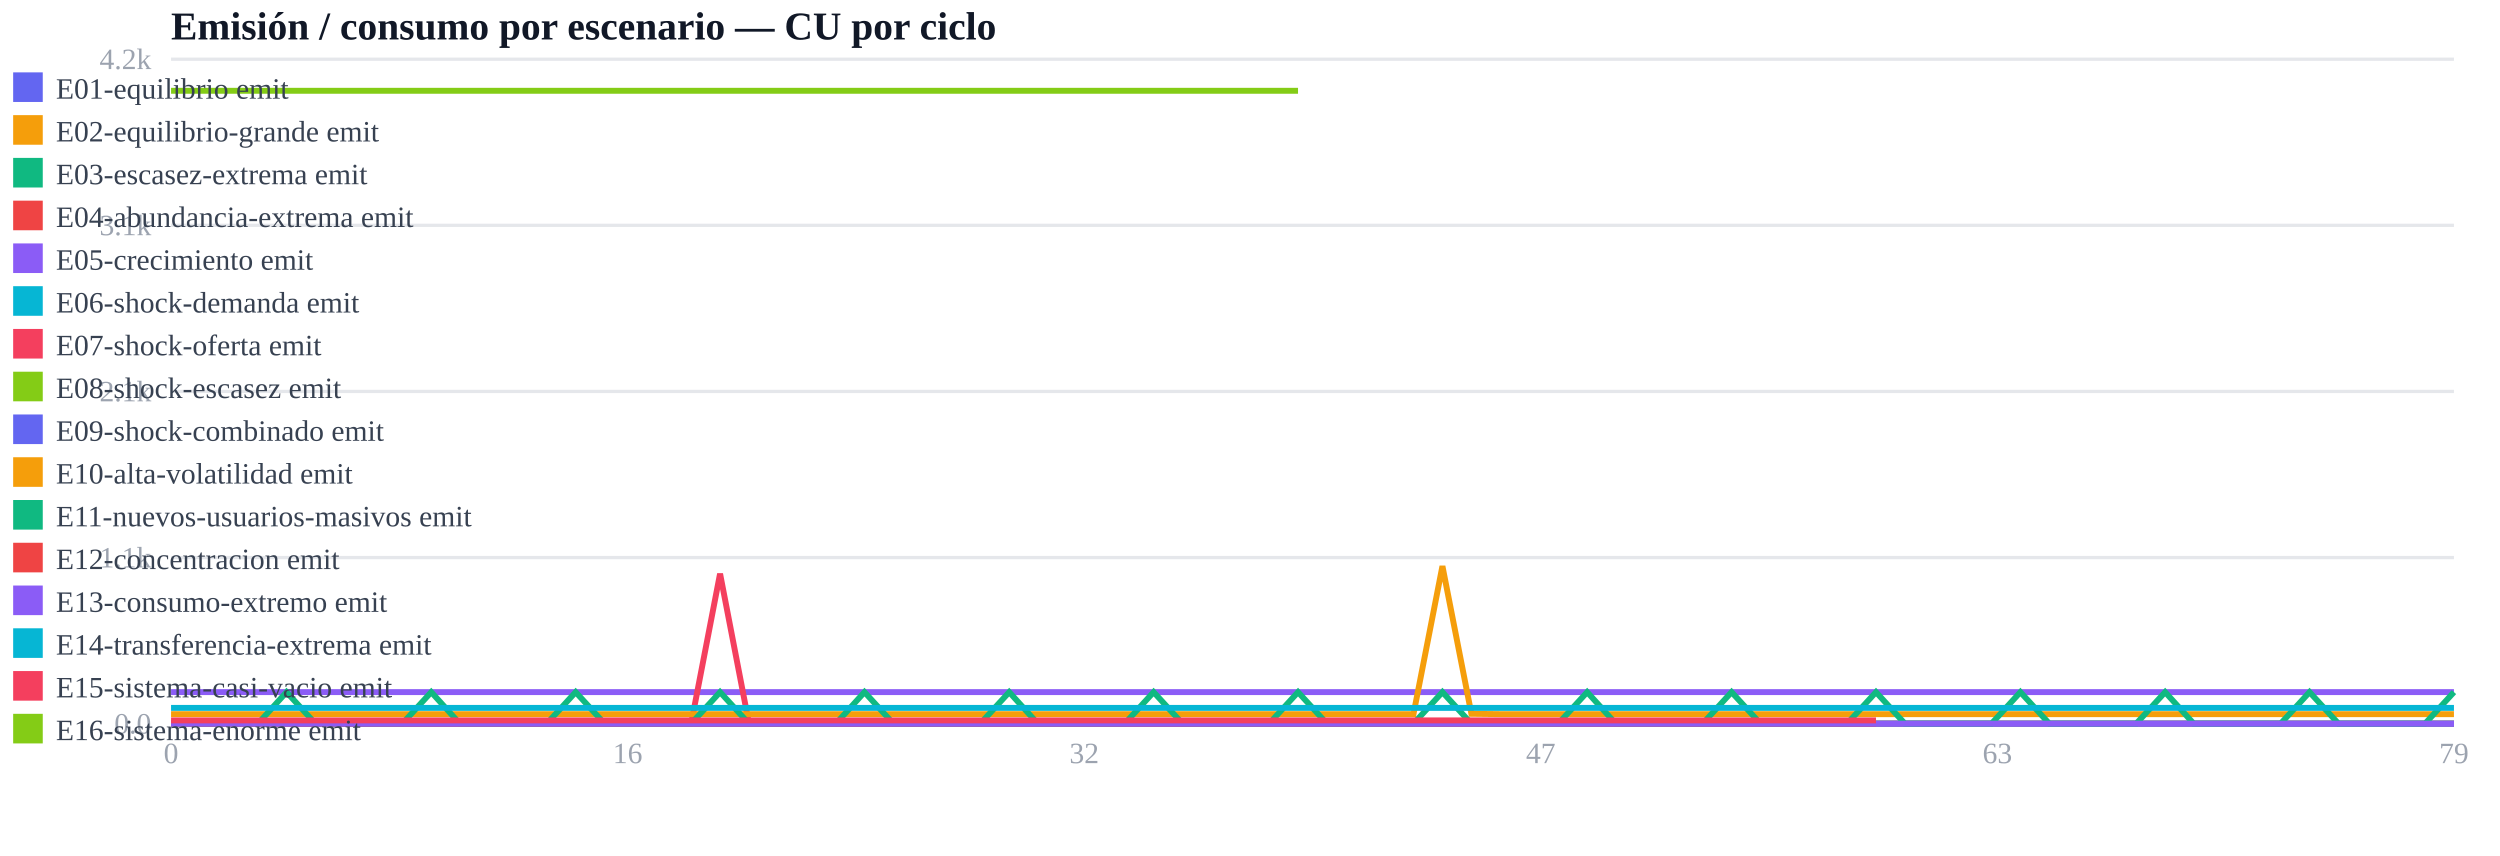
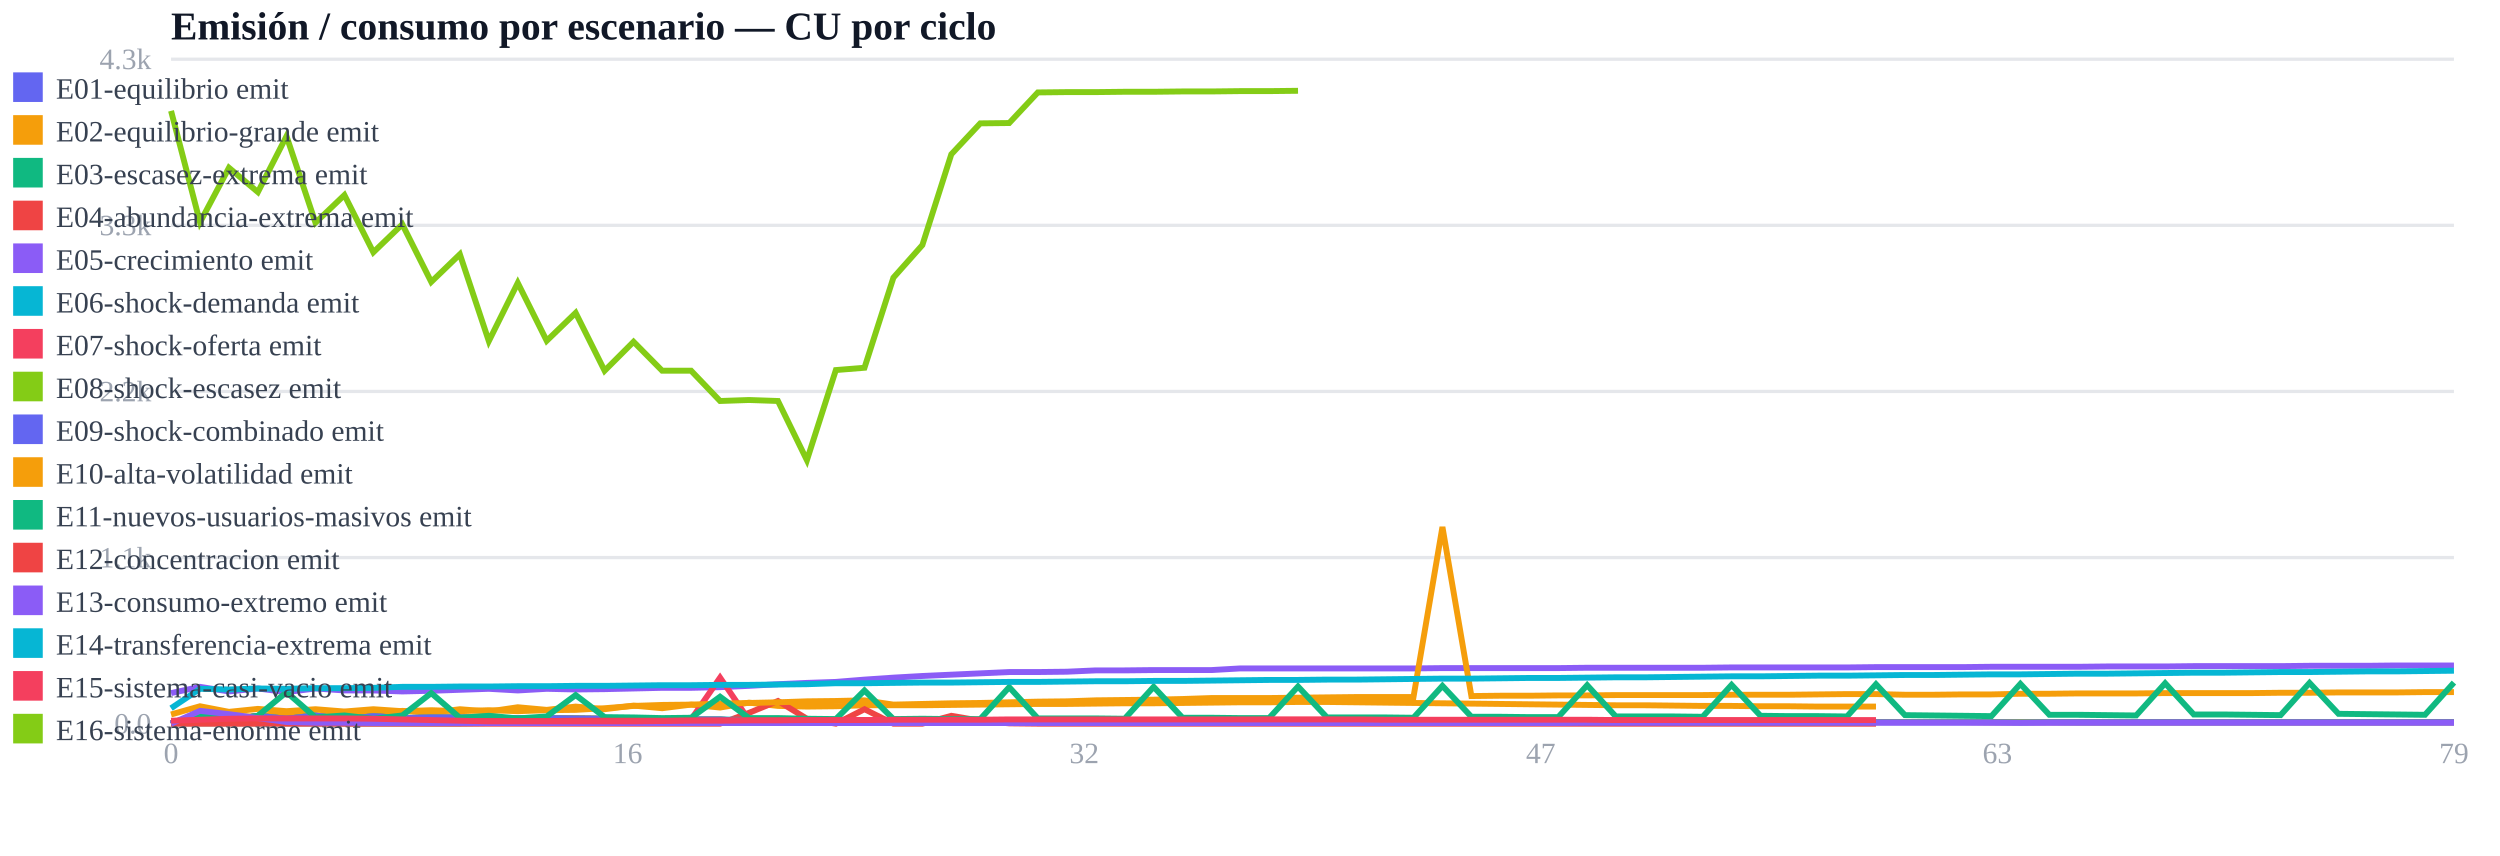
<svg xmlns="http://www.w3.org/2000/svg" width="760" height="260" viewBox="0 0 760 260">
  <text x="52" y="12" font-size="12" font-weight="bold" fill="#111827">Emisión / consumo por escenario — CU por ciclo</text>
  <line x1="52" y1="18.0" x2="746" y2="18.0" stroke="#e5e7eb" stroke-width="1" />
-   <text x="46" y="21.0" font-size="9" fill="#9ca3af" text-anchor="end">4.2k</text>
+   <text x="46" y="21.0" font-size="9" fill="#9ca3af" text-anchor="end">4.3k</text>
  <line x1="52" y1="68.5" x2="746" y2="68.5" stroke="#e5e7eb" stroke-width="1" />
-   <text x="46" y="71.5" font-size="9" fill="#9ca3af" text-anchor="end">3.1k</text>
+   <text x="46" y="71.5" font-size="9" fill="#9ca3af" text-anchor="end">3.3k</text>
  <line x1="52" y1="119.0" x2="746" y2="119.0" stroke="#e5e7eb" stroke-width="1" />
-   <text x="46" y="122.0" font-size="9" fill="#9ca3af" text-anchor="end">2.1k</text>
+   <text x="46" y="122.0" font-size="9" fill="#9ca3af" text-anchor="end">2.2k</text>
  <line x1="52" y1="169.5" x2="746" y2="169.5" stroke="#e5e7eb" stroke-width="1" />
  <text x="46" y="172.5" font-size="9" fill="#9ca3af" text-anchor="end">1.1k</text>
  <line x1="52" y1="220.0" x2="746" y2="220.0" stroke="#e5e7eb" stroke-width="1" />
  <text x="46" y="223.0" font-size="9" fill="#9ca3af" text-anchor="end">0.0</text>
  <text x="52.0" y="232" font-size="9" fill="#9ca3af" text-anchor="middle">0</text>
  <text x="190.8" y="232" font-size="9" fill="#9ca3af" text-anchor="middle">16</text>
  <text x="329.6" y="232" font-size="9" fill="#9ca3af" text-anchor="middle">32</text>
  <text x="468.4" y="232" font-size="9" fill="#9ca3af" text-anchor="middle">47</text>
  <text x="607.2" y="232" font-size="9" fill="#9ca3af" text-anchor="middle">63</text>
  <text x="746.0" y="232" font-size="9" fill="#9ca3af" text-anchor="middle">79</text>
-   <polyline points="52.0,220.0 60.8,220.0 69.6,220.0 78.4,220.0 87.1,220.0 95.9,220.0 104.7,220.0 113.5,220.0 122.3,220.0 131.1,220.0 139.8,220.0 148.6,220.0 157.4,220.0 166.2,220.0 175.0,220.0 183.8,220.0 192.6,220.0 201.3,220.0 210.1,220.0 218.9,220.0 227.7,220.0 236.5,220.0 245.3,220.0 254.1,220.0 262.8,220.0 271.6,220.0 280.4,220.0 289.2,220.0 298.0,220.0 306.8,220.0 315.5,220.0 324.3,220.0 333.1,220.0 341.9,220.0 350.7,220.0 359.5,220.0 368.3,220.0 377.0,220.0 385.8,220.0 394.6,220.0 403.4,220.0 412.2,220.0 421.0,220.0 429.7,220.0 438.5,220.0 447.3,220.0 456.1,220.0 464.9,220.0 473.7,220.0 482.5,220.0 491.2,220.0 500.0,220.0 508.8,220.0 517.6,220.0 526.4,220.0 535.2,220.0 543.9,220.0 552.7,220.0 561.5,220.0 570.3,220.0" fill="none" stroke="#6366f1" stroke-width="1.8" />
-   <polyline points="52.0,220.0 60.8,220.0 69.6,220.0 78.4,220.0 87.1,220.0 95.9,220.0 104.7,220.0 113.5,220.0 122.3,220.0 131.1,220.0 139.8,220.0 148.6,220.0 157.4,220.0 166.2,220.0 175.0,220.0 183.8,220.0 192.6,220.0 201.3,220.0 210.1,220.0 218.9,220.0 227.7,220.0 236.5,220.0 245.3,220.0 254.1,220.0 262.8,220.0 271.6,220.0 280.4,220.0 289.2,220.0 298.0,220.0 306.8,220.0 315.5,220.0 324.3,220.0 333.1,220.0 341.9,220.0 350.7,220.0 359.5,220.0 368.3,220.0 377.0,220.0 385.8,220.0 394.6,220.0 403.4,220.0 412.2,220.0 421.0,220.0 429.7,220.0 438.5,220.0 447.3,220.0 456.1,220.0 464.9,220.0 473.7,220.0 482.5,220.0 491.2,220.0 500.0,220.0 508.8,220.0 517.6,220.0 526.4,220.0 535.2,220.0 543.9,220.0 552.7,220.0 561.5,220.0 570.3,220.0" fill="none" stroke="#f59e0b" stroke-width="1.8" />
-   <polyline points="52.0,220.0 60.8,220.0 69.6,220.0 78.4,220.0 87.1,220.0 95.9,220.0 104.7,220.0 113.5,220.0 122.3,220.0 131.1,220.0 139.8,220.0 148.6,220.0 157.4,220.0 166.2,220.0 175.0,220.0 183.8,220.0 192.6,220.0 201.3,220.0 210.1,220.0 218.9,220.0 227.7,220.0 236.5,220.0 245.3,220.0 254.1,220.0 262.8,220.0 271.6,220.0 280.4,220.0 289.2,220.0 298.0,220.0 306.8,220.0 315.5,220.0 324.3,220.0 333.1,220.0 341.9,220.0 350.7,220.0 359.5,220.0 368.3,220.0 377.0,220.0 385.8,220.0 394.6,220.0 403.4,220.0 412.2,220.0 421.0,220.0 429.7,220.0 438.5,220.0 447.3,220.0 456.1,220.0 464.9,220.0 473.7,220.0 482.5,220.0 491.2,220.0 500.0,220.0 508.8,220.0 517.6,220.0 526.4,220.0 535.2,220.0 543.9,220.0 552.7,220.0 561.5,220.0 570.3,220.0" fill="none" stroke="#10b981" stroke-width="1.8" />
-   <polyline points="52.0,220.0 60.8,220.0 69.6,220.0 78.4,220.0 87.1,220.0 95.9,220.0 104.7,220.0 113.5,220.0 122.3,220.0 131.1,220.0 139.8,220.0 148.6,220.0 157.4,220.0 166.2,220.0 175.0,220.0 183.8,220.0 192.6,220.0 201.3,220.0 210.1,220.0 218.9,220.0 227.7,220.0 236.5,220.0 245.3,220.0 254.1,220.0 262.8,220.0 271.6,220.0 280.4,220.0 289.2,220.0 298.0,220.0 306.8,220.0 315.5,220.0 324.3,220.0 333.1,220.0 341.9,220.0 350.7,220.0 359.5,220.0 368.3,220.0 377.0,220.0 385.8,220.0 394.6,220.0 403.4,220.0 412.2,220.0 421.0,220.0 429.7,220.0 438.5,220.0 447.3,220.0 456.1,220.0 464.9,220.0 473.7,220.0 482.5,220.0 491.2,220.0 500.0,220.0 508.8,220.0 517.6,220.0 526.4,220.0 535.2,220.0 543.9,220.0 552.7,220.0 561.5,220.0 570.3,220.0" fill="none" stroke="#ef4444" stroke-width="1.8" />
-   <polyline points="52.0,210.4 60.8,210.4 69.6,210.4 78.4,210.4 87.1,210.4 95.9,210.4 104.7,210.4 113.5,210.4 122.3,210.4 131.1,210.4 139.8,210.4 148.6,210.4 157.4,210.4 166.2,210.4 175.0,210.4 183.8,210.4 192.6,210.4 201.3,210.4 210.1,210.4 218.9,210.4 227.7,210.4 236.5,210.4 245.3,210.4 254.1,210.4 262.8,210.4 271.6,210.4 280.4,210.4 289.2,210.4 298.0,210.4 306.8,210.4 315.5,210.4 324.3,210.4 333.1,210.4 341.9,210.4 350.7,210.4 359.5,210.4 368.3,210.4 377.0,210.4 385.8,210.4 394.6,210.4 403.4,210.4 412.2,210.4 421.0,210.4 429.7,210.4 438.5,210.4 447.3,210.4 456.1,210.4 464.9,210.4 473.7,210.4 482.5,210.4 491.2,210.4 500.0,210.4 508.8,210.4 517.6,210.4 526.4,210.4 535.2,210.4 543.9,210.4 552.7,210.4 561.5,210.4 570.3,210.4 579.1,210.4 587.9,210.4 596.7,210.4 605.4,210.4 614.2,210.4 623.0,210.4 631.8,210.4 640.6,210.4 649.4,210.4 658.2,210.4 666.9,210.4 675.7,210.4 684.5,210.4 693.3,210.4 702.1,210.4 710.9,210.4 719.6,210.4 728.4,210.4 737.2,210.4 746.0,210.4" fill="none" stroke="#8b5cf6" stroke-width="1.8" />
-   <polyline points="52.0,220.0 60.8,220.0 69.6,220.0 78.4,220.0 87.1,220.0 95.9,220.0 104.7,220.0 113.5,220.0 122.3,220.0 131.1,220.0 139.8,220.0 148.6,220.0 157.4,220.0 166.2,220.0 175.0,220.0 183.8,220.0 192.6,220.0 201.3,220.0 210.1,220.0 218.9,220.0 227.7,220.0 236.5,220.0 245.3,220.0 254.1,220.0 262.8,220.0 271.6,220.0 280.4,220.0 289.2,220.0 298.0,220.0 306.8,220.0 315.5,220.0 324.3,220.0 333.1,220.0 341.9,220.0 350.7,220.0 359.5,220.0 368.3,220.0 377.0,220.0 385.8,220.0 394.6,220.0 403.4,220.0 412.2,220.0 421.0,220.0 429.7,220.0 438.5,220.0 447.3,220.0 456.1,220.0 464.9,220.0 473.7,220.0 482.5,220.0 491.2,220.0 500.0,220.0 508.8,220.0 517.6,220.0 526.4,220.0 535.2,220.0 543.9,220.0 552.7,220.0 561.5,220.0 570.3,220.0 579.1,220.0 587.9,220.0 596.7,220.0 605.4,220.0 614.2,220.0 623.0,220.0 631.8,220.0 640.6,220.0 649.4,220.0 658.2,220.0 666.9,220.0 675.7,220.0 684.5,220.0 693.3,220.0 702.1,220.0 710.9,220.0 719.6,220.0 728.4,220.0 737.2,220.0 746.0,220.0" fill="none" stroke="#06b6d4" stroke-width="1.8" />
-   <polyline points="52.0,220.0 60.8,220.0 69.6,220.0 78.4,220.0 87.1,220.0 95.9,220.0 104.7,220.0 113.5,220.0 122.3,220.0 131.1,220.0 139.8,220.0 148.6,220.0 157.4,220.0 166.2,220.0 175.0,220.0 183.8,220.0 192.6,220.0 201.3,220.0 210.1,220.0 218.9,174.4 227.7,220.0 236.5,220.0 245.3,220.0 254.1,220.0 262.8,220.0 271.6,220.0 280.4,220.0 289.2,220.0 298.0,220.0 306.8,220.0 315.5,220.0 324.3,220.0 333.1,220.0 341.9,220.0 350.7,220.0 359.5,220.0 368.3,220.0 377.0,220.0 385.8,220.0 394.6,220.0 403.4,220.0 412.2,220.0 421.0,220.0 429.7,220.0 438.5,220.0 447.3,220.0 456.1,220.0 464.9,220.0 473.7,220.0 482.5,220.0 491.2,220.0 500.0,220.0 508.8,220.0 517.6,220.0 526.4,220.0 535.2,220.0 543.9,220.0 552.7,220.0 561.5,220.0 570.3,220.0 579.1,220.0 587.9,220.0 596.7,220.0 605.4,220.0 614.2,220.0 623.0,220.0 631.8,220.0 640.6,220.0 649.4,220.0 658.2,220.0 666.9,220.0 675.7,220.0 684.5,220.0 693.3,220.0 702.1,220.0 710.9,220.0 719.6,220.0 728.4,220.0 737.2,220.0 746.0,220.0" fill="none" stroke="#f43f5e" stroke-width="1.8" />
-   <polyline points="52.0,220.0 60.8,220.0 69.6,220.0 78.4,220.0 87.1,220.0 95.9,220.0 104.7,220.0 113.5,220.0 122.3,220.0 131.1,220.0 139.8,220.0 148.6,220.0 157.4,220.0 166.2,220.0 175.0,220.0 183.8,220.0 192.6,220.0 201.3,220.0 210.1,220.0 218.9,220.0 227.7,220.0 236.5,220.0 245.3,220.0 254.1,220.0 262.8,220.0 271.6,220.0 280.4,220.0 289.2,220.0 298.0,220.0 306.8,220.0 315.5,220.0 324.3,220.0 333.1,220.0 341.9,220.0 350.7,220.0 359.5,220.0 368.3,220.0 377.0,220.0 385.8,220.0 394.6,220.0 403.4,220.0 412.2,220.0 421.0,220.0 429.7,220.0 438.5,220.0 447.3,220.0 456.1,220.0 464.9,220.0 473.7,220.0 482.5,220.0 491.2,220.0 500.0,220.0 508.8,220.0 517.6,220.0 526.4,220.0 535.2,220.0 543.9,220.0 552.7,220.0 561.5,220.0 570.3,220.0 579.1,220.0 587.9,220.0 596.7,220.0 605.4,220.0 614.2,220.0 623.0,220.0 631.8,220.0 640.6,220.0 649.4,220.0 658.2,220.0 666.9,220.0 675.7,220.0 684.5,220.0 693.3,220.0 702.1,220.0 710.9,220.0 719.6,220.0 728.4,220.0 737.2,220.0 746.0,220.0" fill="none" stroke="#84cc16" stroke-width="1.8" />
-   <polyline points="52.0,220.0 60.8,220.0 69.6,220.0 78.4,220.0 87.1,220.0 95.9,220.0 104.7,220.0 113.5,220.0 122.3,220.0 131.1,220.0 139.8,220.0 148.6,220.0 157.4,220.0 166.2,220.0 175.0,220.0 183.8,220.0 192.6,220.0 201.3,220.0 210.1,220.0 218.9,220.0 227.7,220.0 236.5,220.0 245.3,220.0 254.1,220.0 262.8,220.0 271.6,220.0 280.4,220.0 289.2,220.0 298.0,220.0 306.8,220.0 315.5,220.0 324.3,220.0 333.1,220.0 341.9,220.0 350.7,220.0 359.5,220.0 368.3,220.0 377.0,220.0 385.8,220.0 394.6,220.0 403.4,220.0 412.2,220.0 421.0,220.0 429.7,220.0 438.5,220.0 447.3,220.0 456.1,220.0 464.9,220.0 473.7,220.0 482.5,220.0 491.2,220.0 500.0,220.0 508.8,220.0 517.6,220.0 526.4,220.0 535.2,220.0 543.9,220.0 552.7,220.0 561.5,220.0 570.3,220.0 579.1,220.0 587.9,220.0 596.7,220.0 605.4,220.0 614.2,220.0 623.0,220.0 631.8,220.0 640.6,220.0 649.4,220.0 658.2,220.0 666.9,220.0 675.7,220.0 684.5,220.0 693.3,220.0 702.1,220.0 710.9,220.0 719.6,220.0 728.4,220.0 737.2,220.0 746.0,220.0" fill="none" stroke="#6366f1" stroke-width="1.8" />
-   <polyline points="52.0,217.1 60.8,217.1 69.6,217.1 78.4,217.1 87.1,217.1 95.9,217.1 104.7,217.1 113.5,217.1 122.3,217.1 131.1,217.1 139.8,217.1 148.6,217.1 157.4,217.1 166.2,217.1 175.0,217.1 183.8,217.1 192.6,217.1 201.3,217.1 210.1,217.1 218.9,217.1 227.7,217.1 236.5,217.1 245.3,217.1 254.1,217.1 262.8,217.1 271.6,217.1 280.4,217.1 289.2,217.1 298.0,217.1 306.8,217.1 315.5,217.1 324.3,217.1 333.1,217.1 341.9,217.1 350.7,217.1 359.5,217.1 368.3,217.1 377.0,217.1 385.8,217.1 394.6,217.1 403.4,217.1 412.2,217.1 421.0,217.1 429.7,217.1 438.5,172.1 447.3,217.0 456.1,217.1 464.9,217.1 473.7,217.1 482.5,217.1 491.2,217.1 500.0,217.1 508.8,217.1 517.6,217.1 526.4,217.1 535.2,217.1 543.9,217.1 552.7,217.1 561.5,217.1 570.3,217.1 579.1,217.1 587.9,217.1 596.7,217.1 605.4,217.1 614.2,217.1 623.0,217.1 631.8,217.1 640.6,217.1 649.4,217.1 658.2,217.1 666.9,217.1 675.7,217.1 684.5,217.1 693.3,217.1 702.1,217.1 710.9,217.1 719.6,217.1 728.4,217.1 737.2,217.1 746.0,217.1" fill="none" stroke="#f59e0b" stroke-width="1.8" />
-   <polyline points="52.0,220.0 60.8,220.0 69.6,220.0 78.4,220.0 87.1,210.4 95.9,220.0 104.7,220.0 113.5,220.0 122.3,220.0 131.1,210.4 139.8,220.0 148.6,220.0 157.4,220.0 166.2,220.0 175.0,210.4 183.8,220.0 192.6,220.0 201.3,220.0 210.1,220.0 218.9,210.4 227.7,220.0 236.5,220.0 245.3,220.0 254.1,220.0 262.8,210.4 271.6,220.0 280.4,220.0 289.2,220.0 298.0,220.0 306.8,210.4 315.5,220.0 324.3,220.0 333.1,220.0 341.9,220.0 350.7,210.4 359.5,220.0 368.3,220.0 377.0,220.0 385.8,220.0 394.6,210.4 403.4,220.0 412.2,220.0 421.0,220.0 429.7,220.0 438.5,210.4 447.3,220.0 456.1,220.0 464.9,220.0 473.7,220.0 482.5,210.4 491.2,220.0 500.0,220.0 508.8,220.0 517.6,220.0 526.4,210.4 535.2,220.0 543.9,220.0 552.7,220.0 561.5,220.0 570.3,210.4 579.1,220.0 587.9,220.0 596.7,220.0 605.4,220.0 614.2,210.4 623.0,220.0 631.8,220.0 640.6,220.0 649.4,220.0 658.2,210.4 666.9,220.0 675.7,220.0 684.5,220.0 693.3,220.0 702.1,210.4 710.9,220.0 719.6,220.0 728.4,220.0 737.2,220.0 746.0,210.4" fill="none" stroke="#10b981" stroke-width="1.8" />
-   <polyline points="52.0,220.0 60.8,220.0 69.6,220.0 78.4,220.0 87.1,220.0 95.9,220.0 104.7,220.0 113.5,220.0 122.3,220.0 131.1,220.0 139.8,220.0 148.6,220.0 157.4,220.0 166.2,220.0 175.0,220.0 183.8,220.0 192.6,220.0 201.3,220.0 210.1,220.0 218.9,220.0 227.7,220.0 236.5,220.0 245.3,220.0 254.1,220.0 262.8,220.0 271.6,220.0 280.4,220.0 289.2,220.0 298.0,220.0 306.8,220.0 315.5,220.0 324.3,220.0 333.1,220.0 341.9,220.0 350.7,220.0 359.5,220.0 368.3,220.0 377.0,220.0 385.8,220.0 394.6,220.0 403.4,220.0 412.2,220.0 421.0,220.0 429.7,220.0 438.5,220.0 447.3,220.0 456.1,220.0 464.9,220.0 473.7,220.0 482.5,220.0 491.2,220.0 500.0,220.0 508.8,220.0 517.6,220.0 526.4,220.0 535.2,220.0 543.9,220.0 552.7,220.0 561.5,220.0 570.3,220.0" fill="none" stroke="#ef4444" stroke-width="1.8" />
-   <polyline points="52.0,220.0 60.8,220.0 69.6,220.0 78.4,220.0 87.1,220.0 95.9,220.0 104.7,220.0 113.5,220.0 122.3,220.0 131.1,220.0 139.8,220.0 148.6,220.0 157.4,220.0 166.2,220.0 175.0,220.0 183.8,220.0 192.6,220.0 201.3,220.0 210.1,220.0 218.9,220.0 227.7,220.0 236.5,220.0 245.3,220.0 254.1,220.0 262.8,220.0 271.6,220.0 280.4,220.0 289.2,220.0 298.0,220.0 306.8,220.0 315.5,220.0 324.3,220.0 333.1,220.0 341.9,220.0 350.7,220.0 359.5,220.0 368.3,220.0 377.0,220.0 385.8,220.0 394.6,220.0 403.4,220.0 412.2,220.0 421.0,220.0 429.7,220.0 438.5,220.0 447.3,220.0 456.1,220.0 464.9,220.0 473.7,220.0 482.5,220.0 491.2,220.0 500.0,220.0 508.8,220.0 517.6,220.0 526.4,220.0 535.2,220.0 543.9,220.0 552.7,220.0 561.5,220.0 570.3,220.0 579.1,220.0 587.9,220.0 596.7,220.0 605.4,220.0 614.2,220.0 623.0,220.0 631.8,220.0 640.6,220.0 649.4,220.0 658.2,220.0 666.9,220.0 675.7,220.0 684.5,220.0 693.3,220.0 702.1,220.0 710.9,220.0 719.6,220.0 728.4,220.0 737.2,220.0 746.0,220.0" fill="none" stroke="#8b5cf6" stroke-width="1.8" />
-   <polyline points="52.0,215.2 60.8,215.2 69.6,215.2 78.4,215.2 87.1,215.2 95.9,215.2 104.7,215.2 113.5,215.2 122.3,215.2 131.1,215.2 139.8,215.2 148.6,215.2 157.4,215.2 166.2,215.2 175.0,215.2 183.8,215.2 192.6,215.2 201.3,215.2 210.1,215.2 218.9,215.2 227.7,215.2 236.5,215.2 245.3,215.2 254.1,215.2 262.8,215.2 271.6,215.2 280.4,215.2 289.2,215.2 298.0,215.2 306.8,215.2 315.5,215.2 324.3,215.2 333.1,215.2 341.9,215.2 350.7,215.2 359.5,215.2 368.3,215.2 377.0,215.2 385.8,215.2 394.6,215.2 403.4,215.2 412.2,215.2 421.0,215.2 429.7,215.2 438.5,215.2 447.3,215.2 456.1,215.2 464.9,215.2 473.7,215.2 482.5,215.2 491.2,215.2 500.0,215.2 508.8,215.2 517.6,215.2 526.4,215.2 535.2,215.2 543.9,215.2 552.7,215.2 561.5,215.2 570.3,215.2 579.1,215.2 587.9,215.2 596.7,215.2 605.4,215.2 614.2,215.2 623.0,215.2 631.8,215.2 640.6,215.2 649.4,215.2 658.2,215.2 666.9,215.2 675.7,215.2 684.5,215.2 693.3,215.2 702.1,215.2 710.9,215.2 719.6,215.2 728.4,215.2 737.2,215.2 746.0,215.2" fill="none" stroke="#06b6d4" stroke-width="1.8" />
-   <polyline points="52.0,219.0 60.8,219.0 69.6,219.0 78.4,219.0 87.1,219.0 95.9,219.0 104.7,219.0 113.5,219.0 122.3,219.0 131.1,219.0 139.8,219.0 148.6,219.0 157.4,219.0 166.2,219.0 175.0,219.0 183.8,219.0 192.6,219.0 201.3,219.0 210.1,219.0 218.9,219.0 227.7,219.0 236.5,219.0 245.3,219.0 254.1,219.0 262.8,219.0 271.6,219.0 280.4,219.0 289.2,219.0 298.0,219.0 306.8,219.0 315.5,219.0 324.3,219.0 333.1,219.0 341.9,219.0 350.7,219.0 359.5,219.0 368.3,219.0 377.0,219.0 385.8,219.0 394.6,219.0 403.4,219.0 412.2,219.0 421.0,219.0 429.7,219.0 438.5,219.0 447.3,219.0 456.1,219.0 464.9,219.0 473.7,219.0 482.5,219.0 491.2,219.0 500.0,219.0 508.8,219.0 517.6,219.0 526.4,219.0 535.2,219.0 543.9,219.0 552.7,219.0 561.5,219.0 570.3,219.0" fill="none" stroke="#f43f5e" stroke-width="1.8" />
-   <polyline points="52.0,27.6 60.8,27.6 69.6,27.6 78.4,27.6 87.1,27.6 95.9,27.6 104.7,27.6 113.5,27.6 122.3,27.6 131.1,27.6 139.8,27.6 148.6,27.6 157.4,27.6 166.2,27.6 175.0,27.6 183.8,27.6 192.6,27.6 201.3,27.6 210.1,27.6 218.9,27.6 227.7,27.6 236.5,27.6 245.3,27.6 254.1,27.6 262.8,27.6 271.6,27.6 280.4,27.6 289.2,27.6 298.0,27.6 306.8,27.6 315.5,27.6 324.3,27.6 333.1,27.6 341.9,27.6 350.7,27.6 359.5,27.6 368.3,27.6 377.0,27.6 385.8,27.6 394.6,27.6" fill="none" stroke="#84cc16" stroke-width="1.8" />
+   <polyline points="52.0,220.0 60.8,218.6 69.6,219.7 78.4,218.8 87.1,219.5 95.9,219.0 104.7,219.3 113.5,219.0 122.3,219.4 131.1,219.0 139.8,219.3 148.6,219.2 157.4,219.3 166.2,219.2 175.0,219.3 183.8,219.3 192.6,219.4 201.3,219.3 210.1,219.5 218.9,219.5 227.7,219.5 236.5,219.6 245.3,219.6 254.1,219.6 262.8,219.6 271.6,219.6 280.4,219.6 289.2,219.7 298.0,219.7 306.8,219.7 315.5,219.7 324.3,219.7 333.1,219.7 341.9,219.7 350.7,219.7 359.5,219.7 368.3,219.7 377.0,219.7 385.8,219.7 394.6,219.7 403.4,219.7 412.2,219.7 421.0,219.7 429.7,219.7 438.5,219.7 447.3,219.7 456.1,219.7 464.9,219.7 473.7,219.7 482.5,219.7 491.2,219.7 500.0,219.7 508.8,219.7 517.6,219.7 526.4,219.7 535.2,219.7 543.9,219.7 552.7,219.7 561.5,219.7 570.3,219.7" fill="none" stroke="#6366f1" stroke-width="1.8" />
+   <polyline points="52.0,220.0 60.8,216.6 69.6,217.7 78.4,217.8 87.1,216.8 95.9,217.6 104.7,216.4 113.5,217.1 122.3,216.1 131.1,216.7 139.8,215.6 148.6,216.3 157.4,215.0 166.2,215.8 175.0,214.8 183.8,215.6 192.6,214.5 201.3,215.3 210.1,214.2 218.9,215.1 227.7,213.6 236.5,214.6 245.3,214.8 254.1,214.7 262.8,214.4 271.6,214.4 280.4,214.4 289.2,214.3 298.0,214.2 306.8,214.1 315.5,214.0 324.3,214.0 333.1,213.9 341.9,213.8 350.7,213.8 359.5,213.7 368.3,213.6 377.0,213.5 385.8,213.5 394.6,213.4 403.4,213.4 412.2,213.5 421.0,213.6 429.7,213.7 438.5,213.8 447.3,213.9 456.1,214.0 464.9,214.1 473.7,214.2 482.5,214.3 491.2,214.4 500.0,214.4 508.8,214.5 517.6,214.6 526.4,214.6 535.2,214.7 543.9,214.7 552.7,214.8 561.5,214.8 570.3,214.8" fill="none" stroke="#f59e0b" stroke-width="1.8" />
+   <polyline points="52.0,219.9 60.8,219.9 69.6,219.9 78.4,219.9 87.1,219.9 95.9,219.9 104.7,219.9 113.5,219.9 122.3,219.9 131.1,219.9 139.8,219.9 148.6,219.8 157.4,219.8 166.2,219.8 175.0,219.8 183.8,219.8 192.6,219.8 201.3,219.8 210.1,219.8 218.9,219.8 227.7,219.8 236.5,219.8 245.3,219.8 254.1,219.8 262.8,219.8 271.6,219.8 280.4,219.8 289.2,219.8 298.0,219.8 306.8,219.8 315.5,219.8 324.3,219.8 333.1,219.8 341.9,219.8 350.7,219.8 359.5,219.8 368.3,219.8 377.0,219.8 385.8,219.8 394.6,219.7 403.4,219.7 412.2,219.7 421.0,219.7 429.7,219.7 438.5,219.7 447.3,219.7 456.1,219.7 464.9,219.7 473.7,219.7 482.5,219.7 491.2,219.7 500.0,219.7 508.8,219.7 517.6,219.7 526.4,219.7 535.2,219.7 543.9,219.7 552.7,219.7 561.5,219.7 570.3,219.7" fill="none" stroke="#10b981" stroke-width="1.8" />
+   <polyline points="52.0,220.0 60.8,220.0 69.6,220.0 78.4,220.0 87.1,220.0 95.9,220.0 104.7,220.0 113.5,220.0 122.3,220.0 131.1,220.0 139.8,220.0 148.6,220.0 157.4,220.0 166.2,220.0 175.0,220.0 183.8,220.0 192.6,220.0 201.3,220.0 210.1,220.0 218.9,220.0 227.7,216.7 236.5,213.1 245.3,218.5 254.1,220.0 262.8,215.6 271.6,220.0 280.4,220.0 289.2,217.6 298.0,219.1 306.8,219.9 315.5,220.0 324.3,220.0 333.1,220.0 341.9,220.0 350.7,220.0 359.5,220.0 368.3,220.0 377.0,220.0 385.8,220.0 394.6,220.0 403.4,220.0 412.2,220.0 421.0,220.0 429.7,220.0 438.5,220.0 447.3,220.0 456.1,220.0 464.9,220.0 473.7,220.0 482.5,220.0 491.2,220.0 500.0,220.0 508.8,220.0 517.6,220.0 526.4,220.0 535.2,220.0 543.9,220.0 552.7,220.0 561.5,220.0 570.3,220.0" fill="none" stroke="#ef4444" stroke-width="1.8" />
+   <polyline points="52.0,210.7 60.8,208.8 69.6,210.2 78.4,209.3 87.1,210.4 95.9,209.3 104.7,209.9 113.5,209.9 122.3,210.2 131.1,210.0 139.8,209.7 148.6,209.4 157.4,209.9 166.2,209.4 175.0,209.6 183.8,209.5 192.6,209.3 201.3,209.1 210.1,209.1 218.9,208.9 227.7,208.5 236.5,208.0 245.3,207.6 254.1,207.3 262.8,206.6 271.6,206.0 280.4,205.5 289.2,205.1 298.0,204.7 306.8,204.3 315.5,204.3 324.3,204.2 333.1,203.8 341.9,203.8 350.7,203.7 359.5,203.7 368.3,203.7 377.0,203.2 385.8,203.2 394.6,203.2 403.4,203.2 412.2,203.2 421.0,203.2 429.7,203.2 438.5,203.1 447.3,203.1 456.1,203.1 464.9,203.1 473.7,203.1 482.5,203.0 491.2,203.0 500.0,203.0 508.8,203.0 517.6,203.0 526.4,202.9 535.2,202.9 543.9,202.9 552.7,202.9 561.5,202.9 570.3,202.8 579.1,202.8 587.9,202.8 596.7,202.8 605.4,202.7 614.2,202.7 623.0,202.7 631.8,202.7 640.6,202.6 649.4,202.6 658.2,202.6 666.9,202.5 675.7,202.5 684.5,202.5 693.3,202.5 702.1,202.4 710.9,202.4 719.6,202.4 728.4,202.3 737.2,202.3 746.0,202.3" fill="none" stroke="#8b5cf6" stroke-width="1.8" />
+   <polyline points="52.0,220.0 60.8,217.0 69.6,219.0 78.4,217.6 87.1,218.5 95.9,217.5 104.7,218.7 113.5,217.7 122.3,218.3 131.1,218.1 139.8,218.1 148.6,218.2 157.4,218.3 166.2,218.3 175.0,218.4 183.8,218.5 192.6,218.5 201.3,218.6 210.1,218.7 218.9,218.7 227.7,218.9 236.5,219.0 245.3,219.1 254.1,219.2 262.8,219.2 271.6,219.2 280.4,219.3 289.2,219.3 298.0,219.3 306.8,219.3 315.5,219.3 324.3,219.4 333.1,219.4 341.9,219.4 350.7,219.4 359.5,219.4 368.3,219.4 377.0,219.4 385.8,219.4 394.6,219.4 403.4,219.5 412.2,219.5 421.0,219.5 429.7,219.5 438.5,219.5 447.3,219.5 456.1,219.5 464.9,219.5 473.7,219.5 482.5,219.5 491.2,219.5 500.0,219.5 508.8,219.5 517.6,219.5 526.4,219.5 535.2,219.5 543.9,219.5 552.7,219.5 561.5,219.5 570.3,219.5 579.1,219.5 587.9,219.5 596.7,219.5 605.4,219.5 614.2,219.5 623.0,219.5 631.8,219.5 640.6,219.5 649.4,219.5 658.2,219.5 666.9,219.5 675.7,219.5 684.5,219.5 693.3,219.5 702.1,219.5 710.9,219.5 719.6,219.5 728.4,219.5 737.2,219.5 746.0,219.5" fill="none" stroke="#06b6d4" stroke-width="1.8" />
+   <polyline points="52.0,220.0 60.8,217.0 69.6,219.0 78.4,217.6 87.1,218.5 95.9,217.5 104.7,218.7 113.5,217.7 122.3,218.3 131.1,218.1 139.8,218.1 148.6,218.2 157.4,218.3 166.2,218.3 175.0,218.4 183.8,218.5 192.6,218.5 201.3,218.6 210.1,218.7 218.9,206.0 227.7,218.9 236.5,218.5 245.3,218.7 254.1,218.8 262.8,218.9 271.6,218.9 280.4,219.0 289.2,219.0 298.0,219.0 306.8,219.1 315.5,219.1 324.3,219.2 333.1,219.2 341.9,219.2 350.7,219.2 359.5,219.3 368.3,219.3 377.0,219.3 385.8,219.3 394.6,219.3 403.4,219.3 412.2,219.3 421.0,219.3 429.7,219.3 438.5,219.4 447.3,219.4 456.1,219.4 464.9,219.4 473.7,219.4 482.5,219.4 491.2,219.4 500.0,219.5 508.8,219.5 517.6,219.5 526.4,219.5 535.2,219.5 543.9,219.5 552.7,219.5 561.5,219.5 570.3,219.5 579.1,219.5 587.9,219.5 596.7,219.5 605.4,219.6 614.2,219.6 623.0,219.6 631.8,219.6 640.6,219.6 649.4,219.6 658.2,219.6 666.9,219.6 675.7,219.6 684.5,219.6 693.3,219.6 702.1,219.6 710.9,219.6 719.6,219.6 728.4,219.6 737.2,219.6 746.0,219.6" fill="none" stroke="#f43f5e" stroke-width="1.8" />
+   <polyline points="52.0,220.0 60.8,217.0 69.6,219.0 78.4,217.6 87.1,218.5 95.9,217.5 104.7,218.7 113.5,217.7 122.3,218.3 131.1,218.1 139.8,218.1 148.6,218.2 157.4,218.3 166.2,218.3 175.0,218.4 183.8,218.5 192.6,218.5 201.3,218.6 210.1,218.7 218.9,218.7 227.7,219.4 236.5,219.4 245.3,219.4 254.1,219.5 262.8,219.5 271.6,219.5 280.4,219.5 289.2,219.5 298.0,219.5 306.8,219.5 315.5,219.5 324.3,219.5 333.1,219.5 341.9,219.5 350.7,219.5 359.5,219.5 368.3,219.5 377.0,219.5 385.8,219.5 394.6,219.5 403.4,219.5 412.2,219.5 421.0,219.5 429.7,219.5 438.5,219.5 447.3,219.5 456.1,219.5 464.9,219.5 473.7,219.5 482.5,219.5 491.2,219.5 500.0,219.5 508.8,219.5 517.6,219.6 526.4,219.6 535.2,219.5 543.9,219.6 552.7,219.6 561.5,219.6 570.3,219.5 579.1,219.5 587.9,219.5 596.7,219.5 605.4,219.5 614.2,219.5 623.0,219.5 631.8,219.6 640.6,219.6 649.4,219.6 658.2,219.6 666.9,219.6 675.7,219.6 684.5,219.6 693.3,219.6 702.1,219.6 710.9,219.6 719.6,219.6 728.4,219.6 737.2,219.6 746.0,219.6" fill="none" stroke="#84cc16" stroke-width="1.8" />
+   <polyline points="52.0,220.0 60.8,217.0 69.6,219.0 78.4,217.6 87.1,218.5 95.9,217.5 104.7,218.7 113.5,217.7 122.3,218.3 131.1,218.1 139.8,218.1 148.6,218.2 157.4,218.3 166.2,218.3 175.0,218.4 183.8,218.5 192.6,218.5 201.3,218.6 210.1,218.7 218.9,218.7 227.7,219.4 236.5,219.4 245.3,219.5 254.1,219.5 262.8,219.5 271.6,219.5 280.4,219.5 289.2,219.5 298.0,219.5 306.8,219.5 315.5,219.5 324.3,219.5 333.1,219.5 341.9,219.6 350.7,219.6 359.5,219.6 368.3,219.6 377.0,219.6 385.8,219.6 394.6,219.6 403.4,219.6 412.2,219.6 421.0,219.6 429.7,219.6 438.5,219.6 447.3,219.6 456.1,219.6 464.9,219.6 473.7,219.6 482.5,219.6 491.2,219.6 500.0,219.6 508.8,219.6 517.6,219.6 526.4,219.6 535.2,219.6 543.9,219.6 552.7,219.6 561.5,219.6 570.3,219.6 579.1,219.6 587.9,219.6 596.7,219.6 605.4,219.6 614.2,219.7 623.0,219.6 631.8,219.6 640.6,219.6 649.4,219.6 658.2,219.6 666.9,219.6 675.7,219.6 684.5,219.6 693.3,219.6 702.1,219.6 710.9,219.6 719.6,219.6 728.4,219.6 737.2,219.6 746.0,219.6" fill="none" stroke="#6366f1" stroke-width="1.8" />
+   <polyline points="52.0,217.2 60.8,214.7 69.6,216.4 78.4,215.5 87.1,216.2 95.9,215.6 104.7,216.3 113.5,215.6 122.3,216.2 131.1,215.9 139.8,216.2 148.6,215.9 157.4,216.2 166.2,215.9 175.0,215.8 183.8,215.3 192.6,214.6 201.3,214.3 210.1,214.2 218.9,213.9 227.7,213.7 236.5,213.5 245.3,213.2 254.1,213.1 262.8,212.9 271.6,214.2 280.4,214.0 289.2,213.8 298.0,213.7 306.8,213.5 315.5,213.3 324.3,213.2 333.1,212.9 341.9,212.8 350.7,212.7 359.5,212.5 368.3,212.2 377.0,212.2 385.8,212.2 394.6,212.1 403.4,212.0 412.2,211.9 421.0,211.9 429.7,211.9 438.5,160.2 447.3,211.6 456.1,211.5 464.9,211.5 473.7,211.4 482.5,211.4 491.2,211.3 500.0,211.3 508.8,211.3 517.6,211.3 526.4,211.2 535.2,211.2 543.9,211.2 552.7,211.1 561.5,211.0 570.3,211.0 579.1,211.2 587.9,211.2 596.7,211.1 605.4,211.1 614.2,210.9 623.0,210.9 631.8,210.8 640.6,210.8 649.4,210.8 658.2,210.7 666.9,210.7 675.7,210.7 684.5,210.7 693.3,210.6 702.1,210.6 710.9,210.5 719.6,210.5 728.4,210.5 737.2,210.4 746.0,210.4" fill="none" stroke="#f59e0b" stroke-width="1.8" />
+   <polyline points="52.0,220.0 60.8,217.0 69.6,219.0 78.4,217.6 87.1,210.4 95.9,218.1 104.7,217.5 113.5,218.5 122.3,217.5 131.1,210.7 139.8,218.2 148.6,217.6 157.4,218.4 166.2,217.8 175.0,211.3 183.8,218.0 192.6,218.1 201.3,218.3 210.1,218.2 218.9,211.8 227.7,218.3 236.5,218.3 245.3,218.5 254.1,218.6 262.8,209.9 271.6,218.6 280.4,218.5 289.2,218.6 298.0,218.6 306.8,208.9 315.5,218.4 324.3,218.4 333.1,218.4 341.9,218.5 350.7,208.8 359.5,218.2 368.3,218.2 377.0,218.3 385.8,218.3 394.6,208.7 403.4,218.1 412.2,218.1 421.0,218.1 429.7,218.2 438.5,208.5 447.3,217.9 456.1,217.9 464.9,218.0 473.7,218.0 482.5,208.3 491.2,217.8 500.0,217.8 508.8,217.8 517.6,217.9 526.4,208.2 535.2,217.6 543.9,217.7 552.7,217.7 561.5,217.8 570.3,208.0 579.1,217.4 587.9,217.5 596.7,217.6 605.4,217.7 614.2,207.9 623.0,217.3 631.8,217.3 640.6,217.4 649.4,217.5 658.2,207.7 666.9,217.2 675.7,217.2 684.5,217.3 693.3,217.4 702.1,207.6 710.9,217.0 719.6,217.1 728.4,217.2 737.2,217.3 746.0,207.5" fill="none" stroke="#10b981" stroke-width="1.8" />
+   <polyline points="52.0,220.0 60.8,219.1 69.6,219.5 78.4,219.4 87.1,219.4 95.9,219.4 104.7,219.4 113.5,219.4 122.3,219.3 131.1,219.3 139.8,219.2 148.6,219.2 157.4,219.2 166.2,219.2 175.0,219.1 183.8,219.1 192.6,219.1 201.3,219.1 210.1,219.0 218.9,219.0 227.7,219.0 236.5,219.0 245.3,219.0 254.1,219.0 262.8,218.9 271.6,218.9 280.4,218.9 289.2,218.9 298.0,218.9 306.8,218.9 315.5,218.9 324.3,218.9 333.1,218.9 341.9,218.9 350.7,218.9 359.5,218.9 368.3,218.9 377.0,218.9 385.8,218.8 394.6,218.8 403.4,218.8 412.2,218.9 421.0,218.9 429.7,218.9 438.5,218.9 447.3,218.9 456.1,218.9 464.9,218.9 473.7,218.9 482.5,218.9 491.2,218.9 500.0,219.0 508.8,219.0 517.6,219.0 526.4,219.0 535.2,219.0 543.9,219.0 552.7,219.0 561.5,219.1 570.3,219.1" fill="none" stroke="#ef4444" stroke-width="1.8" />
+   <polyline points="52.0,220.0 60.8,216.1 69.6,217.1 78.4,218.3 87.1,219.5 95.9,219.7 104.7,219.7 113.5,219.8 122.3,219.8 131.1,219.8 139.8,219.8 148.6,219.8 157.4,219.8 166.2,219.8 175.0,219.8 183.8,219.8 192.6,219.8 201.3,219.8 210.1,219.8 218.9,219.8 227.7,219.8 236.5,219.8 245.3,219.8 254.1,219.8 262.8,219.8 271.6,219.8 280.4,219.8 289.2,219.8 298.0,219.8 306.8,219.8 315.5,219.8 324.3,219.8 333.1,219.8 341.9,219.8 350.7,219.8 359.5,219.8 368.3,219.8 377.0,219.8 385.8,219.8 394.6,219.8 403.4,219.8 412.2,219.8 421.0,219.8 429.7,219.8 438.5,219.8 447.3,219.8 456.1,219.8 464.9,219.8 473.7,219.8 482.5,219.7 491.2,219.7 500.0,219.7 508.8,219.7 517.6,219.7 526.4,219.7 535.2,219.7 543.9,219.7 552.7,219.7 561.5,219.7 570.3,219.7 579.1,219.7 587.9,219.7 596.7,219.7 605.4,219.7 614.2,219.7 623.0,219.7 631.8,219.7 640.6,219.7 649.4,219.7 658.2,219.7 666.9,219.7 675.7,219.7 684.5,219.7 693.3,219.7 702.1,219.7 710.9,219.7 719.6,219.7 728.4,219.7 737.2,219.7 746.0,219.7" fill="none" stroke="#8b5cf6" stroke-width="1.8" />
+   <polyline points="52.0,215.3 60.8,209.4 69.6,209.6 78.4,209.3 87.1,209.4 95.9,209.2 104.7,209.2 113.5,209.1 122.3,208.8 131.1,208.8 139.8,208.7 148.6,208.7 157.4,208.6 166.2,208.6 175.0,208.5 183.8,208.5 192.6,208.4 201.3,208.3 210.1,208.3 218.9,208.2 227.7,208.2 236.5,208.1 245.3,208.0 254.1,207.7 262.8,207.7 271.6,207.6 280.4,207.5 289.2,207.5 298.0,207.4 306.8,207.3 315.5,207.3 324.3,207.2 333.1,207.1 341.9,207.1 350.7,207.0 359.5,207.0 368.3,206.9 377.0,206.8 385.8,206.7 394.6,206.7 403.4,206.6 412.2,206.6 421.0,206.5 429.7,206.4 438.5,206.3 447.3,206.3 456.1,206.2 464.9,206.1 473.7,206.1 482.5,206.0 491.2,205.9 500.0,205.9 508.8,205.8 517.6,205.7 526.4,205.6 535.2,205.6 543.9,205.5 552.7,205.4 561.5,205.4 570.3,205.3 579.1,205.2 587.9,205.2 596.7,205.1 605.4,205.0 614.2,205.0 623.0,204.9 631.8,204.8 640.6,204.8 649.4,204.7 658.2,204.6 666.9,204.5 675.7,204.5 684.5,204.4 693.3,204.3 702.1,204.3 710.9,204.2 719.6,204.1 728.4,204.1 737.2,204.0 746.0,203.9" fill="none" stroke="#06b6d4" stroke-width="1.8" />
+   <polyline points="52.0,219.1 60.8,218.8 69.6,218.5 78.4,218.4 87.1,218.4 95.9,218.4 104.7,218.4 113.5,218.5 122.3,218.7 131.1,218.9 139.8,219.1 148.6,219.3 157.4,219.3 166.2,219.3 175.0,219.3 183.8,219.3 192.6,219.3 201.3,219.2 210.1,219.1 218.9,219.1 227.7,219.0 236.5,219.0 245.3,218.9 254.1,218.9 262.8,218.9 271.6,218.8 280.4,218.8 289.2,218.8 298.0,218.8 306.8,218.7 315.5,218.7 324.3,218.7 333.1,218.7 341.9,218.7 350.7,218.7 359.5,218.7 368.3,218.7 377.0,218.7 385.8,218.7 394.6,218.7 403.4,218.7 412.2,218.7 421.0,218.8 429.7,218.8 438.5,218.8 447.3,218.8 456.1,218.8 464.9,218.8 473.7,218.8 482.5,218.8 491.2,218.9 500.0,218.9 508.8,218.9 517.6,218.9 526.4,218.9 535.2,218.9 543.9,218.9 552.7,218.9 561.5,218.9 570.3,218.9" fill="none" stroke="#f43f5e" stroke-width="1.8" />
+   <polyline points="52.0,33.7 60.8,67.6 69.6,51.0 78.4,58.4 87.1,41.4 95.9,67.7 104.7,59.3 113.5,76.7 122.3,68.2 131.1,85.7 139.8,77.3 148.6,103.7 157.4,86.0 166.2,103.6 175.0,95.1 183.8,112.7 192.6,103.9 201.3,112.7 210.1,112.7 218.9,121.9 227.7,121.6 236.5,121.9 245.3,139.9 254.1,112.5 262.8,111.8 271.6,84.4 280.4,74.5 289.2,46.9 298.0,37.5 306.8,37.4 315.5,28.1 324.3,28.0 333.1,28.0 341.9,27.9 350.7,27.9 359.5,27.8 368.3,27.8 377.0,27.7 385.8,27.7 394.6,27.6" fill="none" stroke="#84cc16" stroke-width="1.8" />
  <rect x="4" y="22" width="9" height="9" fill="#6366f1" />
  <text x="17" y="30" font-size="9" fill="#374151">E01-equilibrio emit</text>
  <rect x="4" y="35" width="9" height="9" fill="#f59e0b" />
  <text x="17" y="43" font-size="9" fill="#374151">E02-equilibrio-grande emit</text>
  <rect x="4" y="48" width="9" height="9" fill="#10b981" />
  <text x="17" y="56" font-size="9" fill="#374151">E03-escasez-extrema emit</text>
  <rect x="4" y="61" width="9" height="9" fill="#ef4444" />
  <text x="17" y="69" font-size="9" fill="#374151">E04-abundancia-extrema emit</text>
  <rect x="4" y="74" width="9" height="9" fill="#8b5cf6" />
  <text x="17" y="82" font-size="9" fill="#374151">E05-crecimiento emit</text>
  <rect x="4" y="87" width="9" height="9" fill="#06b6d4" />
  <text x="17" y="95" font-size="9" fill="#374151">E06-shock-demanda emit</text>
  <rect x="4" y="100" width="9" height="9" fill="#f43f5e" />
  <text x="17" y="108" font-size="9" fill="#374151">E07-shock-oferta emit</text>
  <rect x="4" y="113" width="9" height="9" fill="#84cc16" />
  <text x="17" y="121" font-size="9" fill="#374151">E08-shock-escasez emit</text>
  <rect x="4" y="126" width="9" height="9" fill="#6366f1" />
  <text x="17" y="134" font-size="9" fill="#374151">E09-shock-combinado emit</text>
  <rect x="4" y="139" width="9" height="9" fill="#f59e0b" />
  <text x="17" y="147" font-size="9" fill="#374151">E10-alta-volatilidad emit</text>
  <rect x="4" y="152" width="9" height="9" fill="#10b981" />
  <text x="17" y="160" font-size="9" fill="#374151">E11-nuevos-usuarios-masivos emit</text>
  <rect x="4" y="165" width="9" height="9" fill="#ef4444" />
  <text x="17" y="173" font-size="9" fill="#374151">E12-concentracion emit</text>
  <rect x="4" y="178" width="9" height="9" fill="#8b5cf6" />
  <text x="17" y="186" font-size="9" fill="#374151">E13-consumo-extremo emit</text>
  <rect x="4" y="191" width="9" height="9" fill="#06b6d4" />
  <text x="17" y="199" font-size="9" fill="#374151">E14-transferencia-extrema emit</text>
  <rect x="4" y="204" width="9" height="9" fill="#f43f5e" />
  <text x="17" y="212" font-size="9" fill="#374151">E15-sistema-casi-vacio emit</text>
  <rect x="4" y="217" width="9" height="9" fill="#84cc16" />
  <text x="17" y="225" font-size="9" fill="#374151">E16-sistema-enorme emit</text>
</svg>
